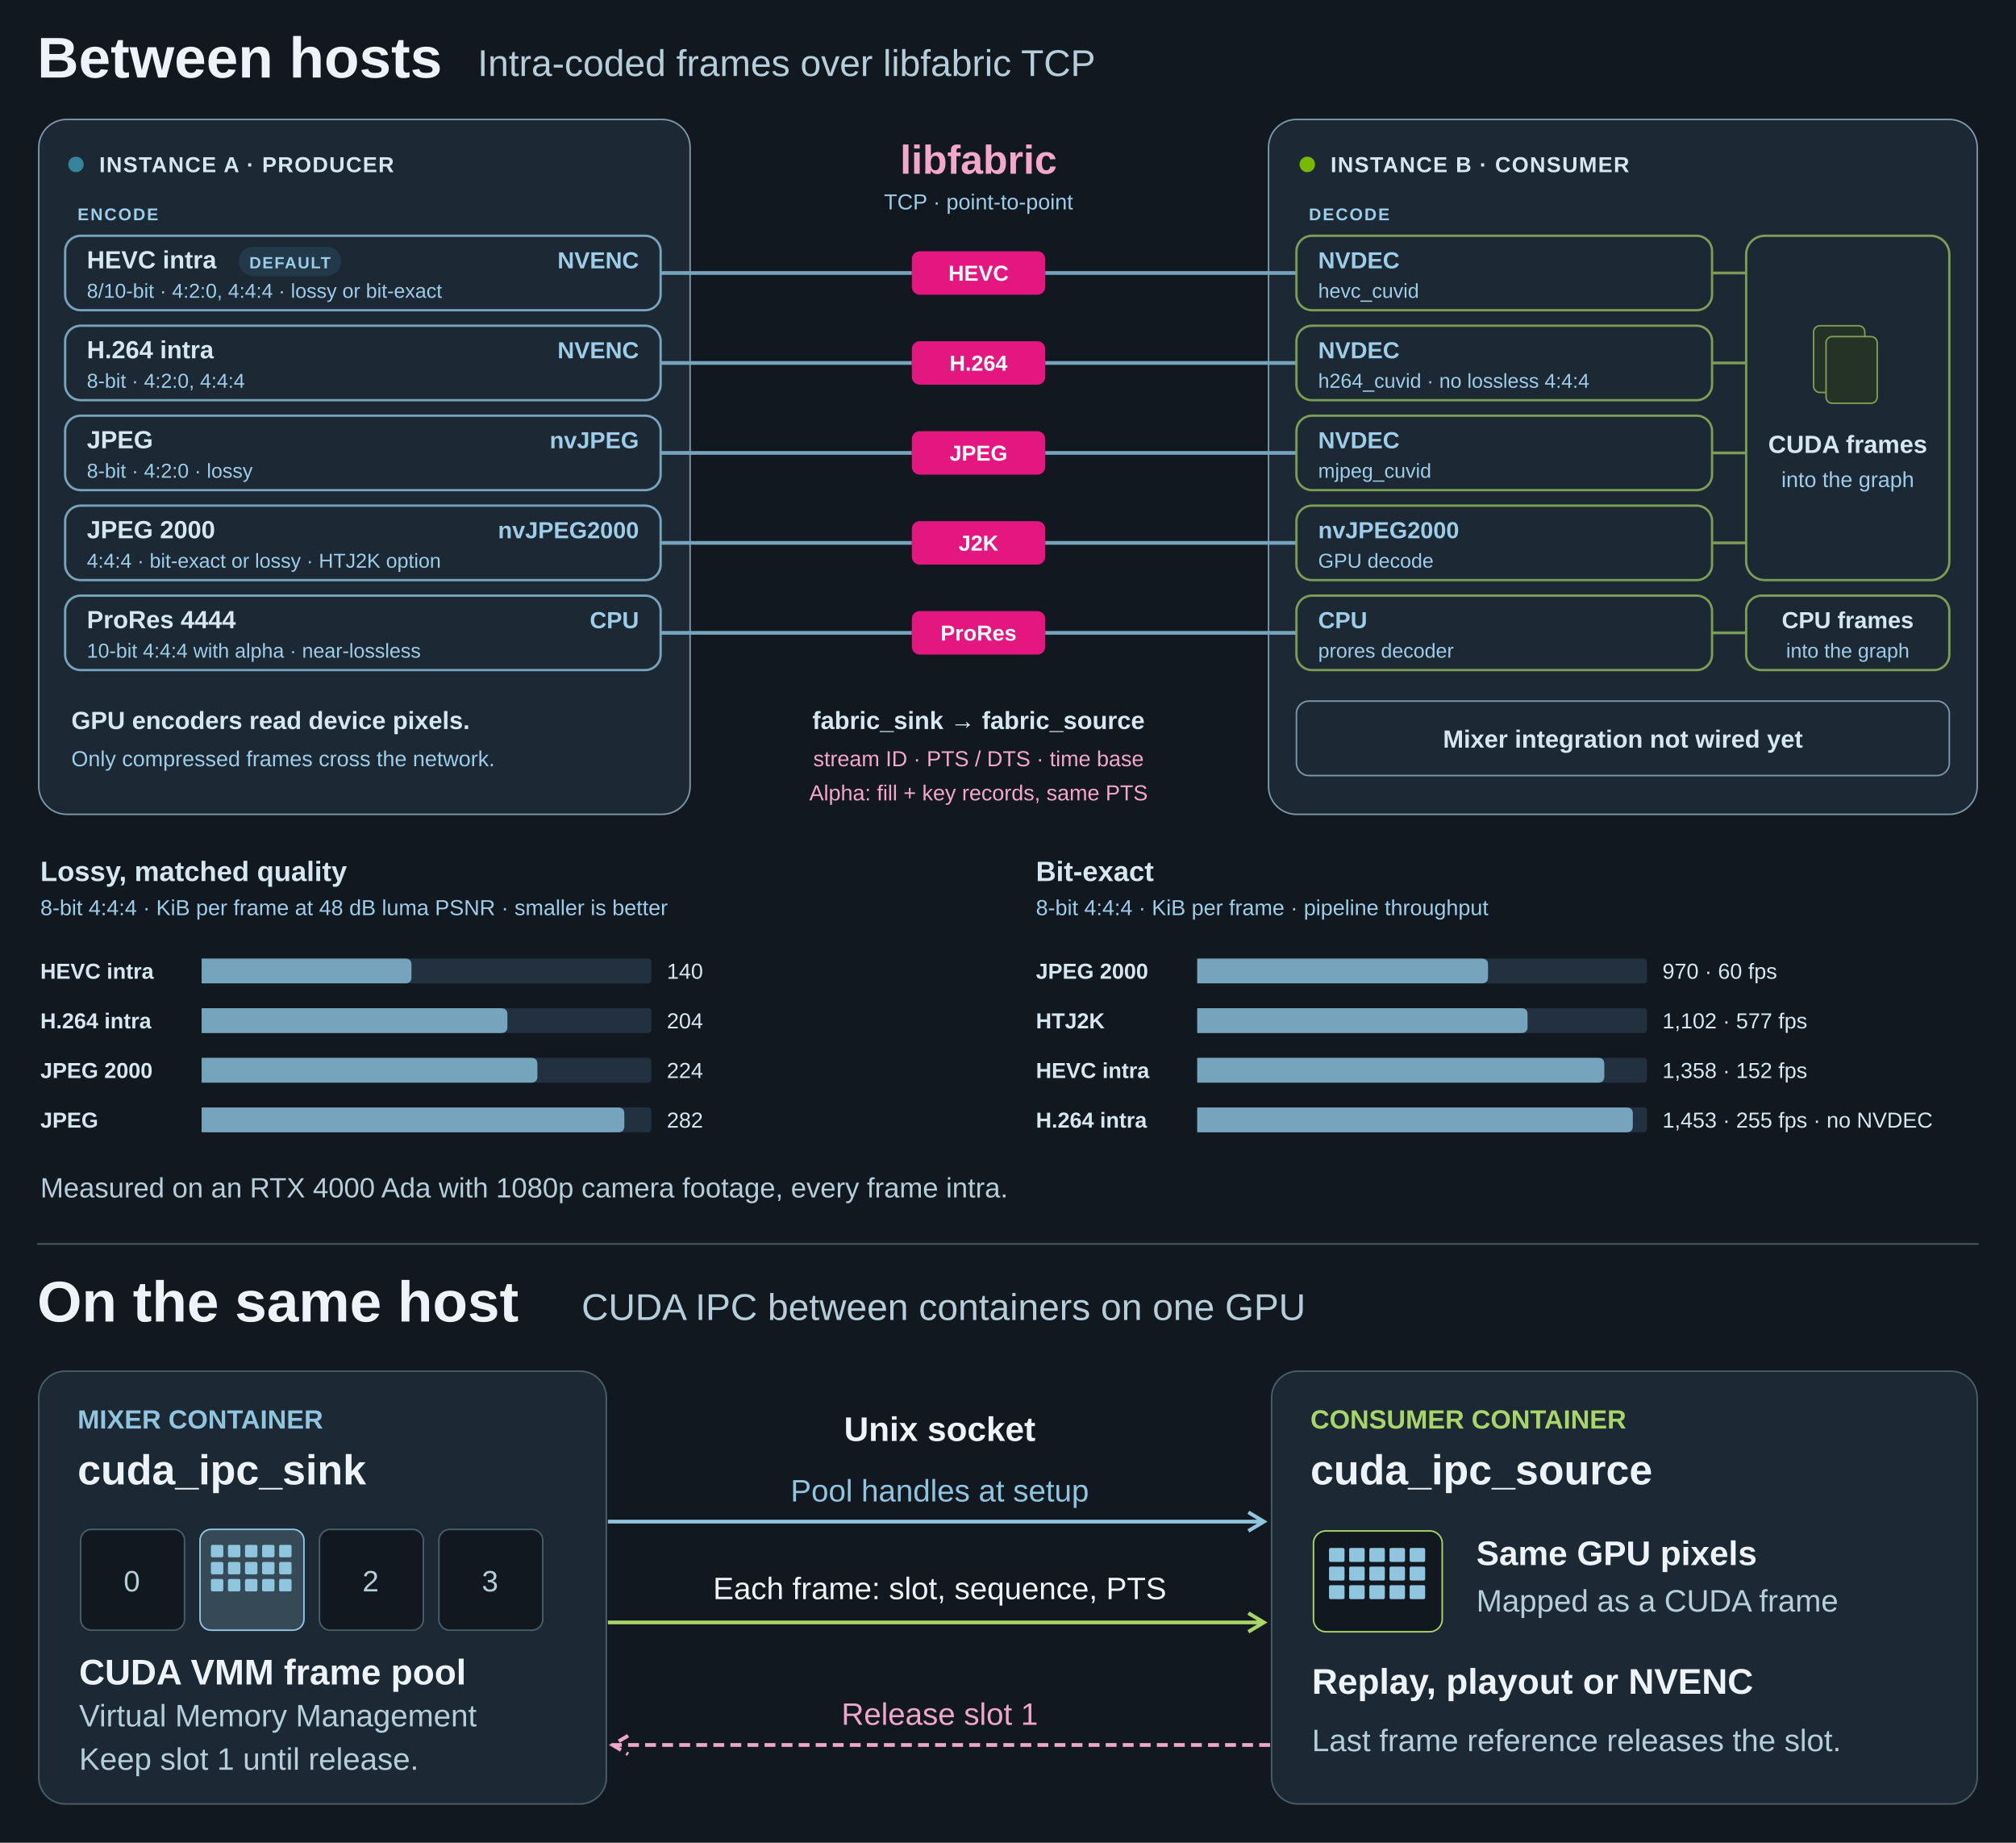
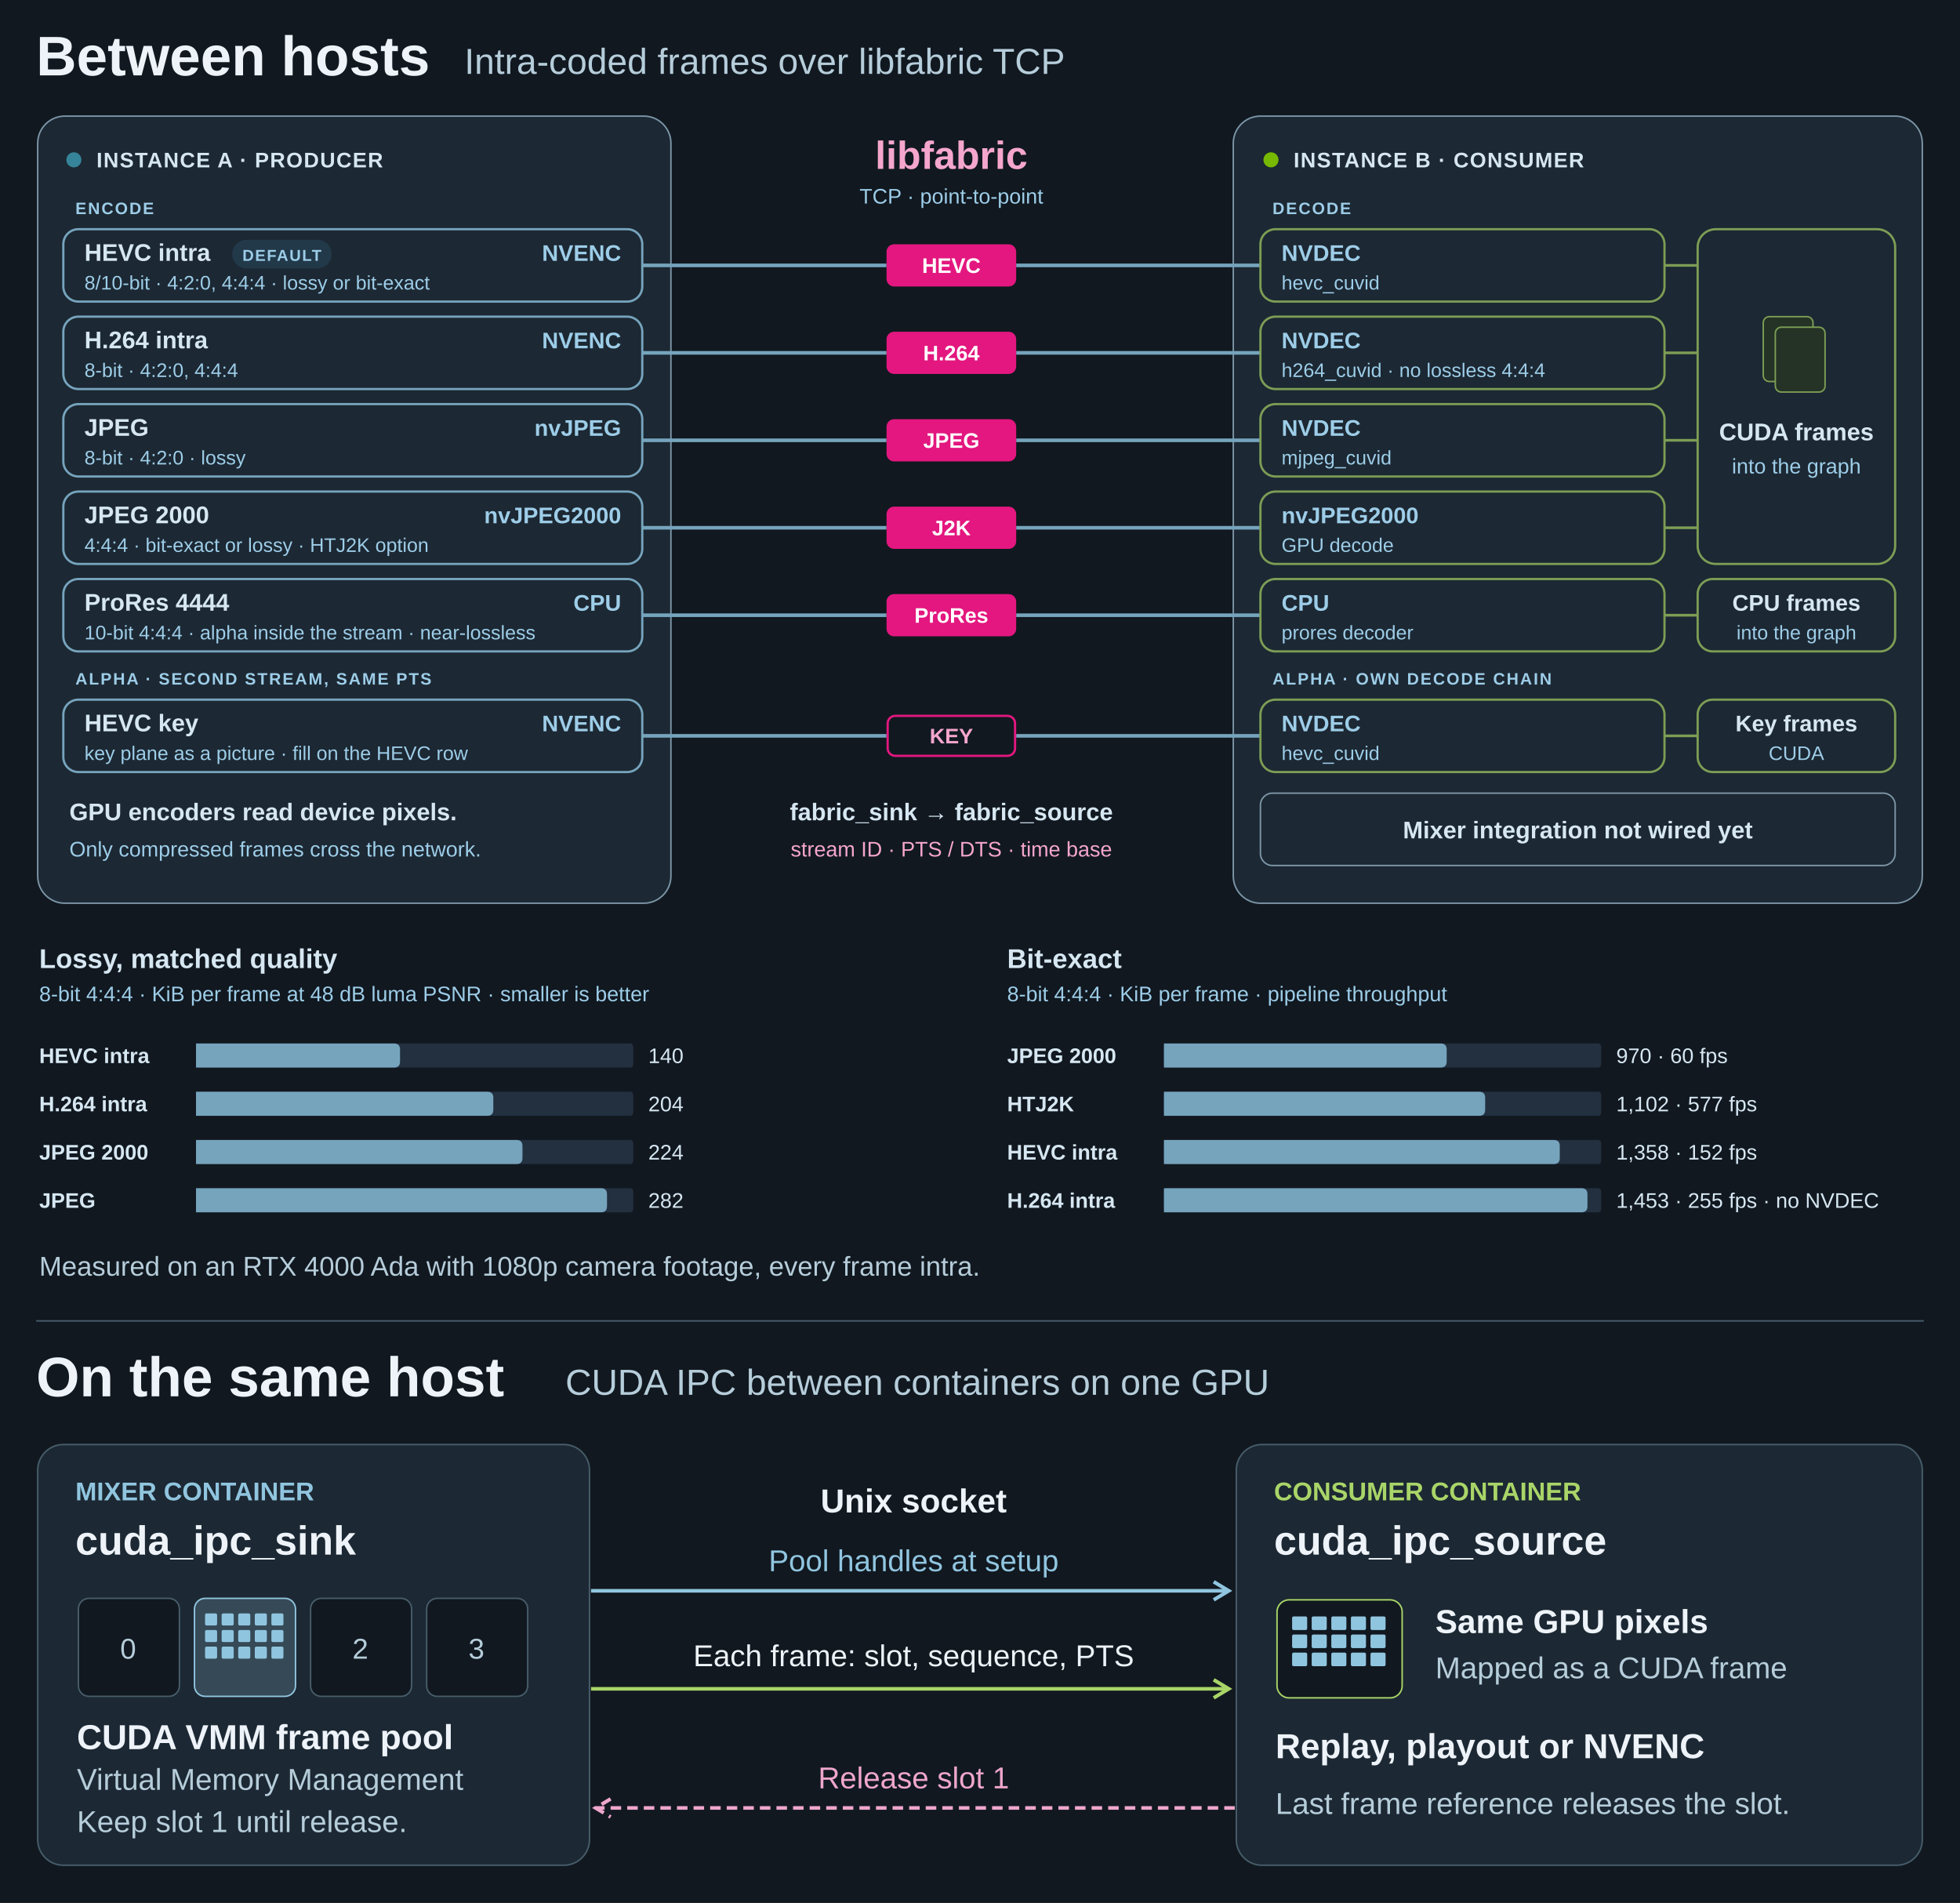
- <svg xmlns="http://www.w3.org/2000/svg" width="1300" height="1188" viewBox="0 0 1300 1188">
-   <rect width="1300" height="1188" fill="#111820" />
+ <svg xmlns="http://www.w3.org/2000/svg" width="1300" height="1262" viewBox="0 0 1300 1262">
+   <rect width="1300" height="1262" fill="#111820" />
  <g font-family="Arial, Helvetica, sans-serif">
    <text x="24" y="50" fill="#edf3f8" font-size="37" font-weight="700" text-anchor="start">Between hosts</text>
    <text x="308" y="49" fill="#b6cdda" font-size="24" font-weight="400" text-anchor="start">Intra-coded frames over libfabric TCP</text>
    <g transform="translate(24,76)">
-       <rect x="1" y="1" width="420" height="448" rx="18" fill="#1c2833" stroke="#7c96a7" />
-       <rect x="794" y="1" width="457" height="448" rx="18" fill="#1c2833" stroke="#7c96a7" />
+       <rect x="1" y="1" width="420" height="522" rx="18" fill="#1c2833" stroke="#7c96a7" />
+       <rect x="794" y="1" width="457" height="522" rx="18" fill="#1c2833" stroke="#7c96a7" />
      <circle cx="25" cy="30" r="5" fill="#35849a" />
      <text x="40" y="35" fill="#d6e7f2" font-size="14" font-weight="700" text-anchor="start" letter-spacing="0.7">INSTANCE A · PRODUCER</text>
      <circle cx="819" cy="30" r="5" fill="#76b900" />
      <text x="834" y="35" fill="#d6e7f2" font-size="14" font-weight="700" text-anchor="start" letter-spacing="0.7">INSTANCE B · CONSUMER</text>
      <text x="607.0" y="36" fill="#f5a6cc" font-size="26" font-weight="700" text-anchor="middle">libfabric</text>
      <text x="607.0" y="59" fill="#9dcde8" font-size="14" font-weight="400" text-anchor="middle">TCP · point-to-point</text>
      <text x="26" y="66" fill="#9dcde8" font-size="11" font-weight="700" text-anchor="start" letter-spacing="1">ENCODE</text>
      <text x="820" y="66" fill="#9dcde8" font-size="11" font-weight="700" text-anchor="start" letter-spacing="1">DECODE</text>
      <rect x="18" y="76" width="384" height="48" rx="10" fill="#1c2833" stroke="#76a4bd" stroke-width="1.5" />
      <text x="32" y="97" fill="#d6e7f2" font-size="16" font-weight="700" text-anchor="start">HEVC intra</text>
      <rect x="130" y="83" width="66" height="19" rx="9.5" fill="#22394a" />
      <text x="163" y="97" fill="#9dcde8" font-size="10.5" font-weight="700" text-anchor="middle" letter-spacing="0.8">DEFAULT</text>
      <text x="388" y="97" fill="#9dcde8" font-size="15" font-weight="700" text-anchor="end">NVENC</text>
      <text x="32" y="116" fill="#9dcde8" font-size="13" font-weight="400" text-anchor="start">8/10-bit · 4:2:0, 4:4:4 · lossy or bit-exact</text>
      <path d="M402 100.0H564.0" fill="none" stroke="#76a4bd" stroke-width="2.4" />
      <path d="M650.0 100.0H812" fill="none" stroke="#76a4bd" stroke-width="2.4" />
      <rect x="564.0" y="86.0" width="86" height="28" rx="5" fill="#e3177f" />
      <text x="607.0" y="105.0" fill="#ffffff" font-size="14" font-weight="700" text-anchor="middle">HEVC</text>
      <rect x="812" y="76" width="268" height="48" rx="10" fill="#1c2833" stroke="#7d9d55" stroke-width="1.5" />
      <text x="826" y="97" fill="#9dcde8" font-size="15" font-weight="700" text-anchor="start">NVDEC</text>
      <text x="826" y="116" fill="#9dcde8" font-size="13" font-weight="400" text-anchor="start">hevc_cuvid</text>
      <path d="M1080 100.0H1102" fill="none" stroke="#7d9d55" stroke-width="1.8" />
      <rect x="18" y="134" width="384" height="48" rx="10" fill="#1c2833" stroke="#76a4bd" stroke-width="1.5" />
      <text x="32" y="155" fill="#d6e7f2" font-size="16" font-weight="700" text-anchor="start">H.264 intra</text>
      <text x="388" y="155" fill="#9dcde8" font-size="15" font-weight="700" text-anchor="end">NVENC</text>
      <text x="32" y="174" fill="#9dcde8" font-size="13" font-weight="400" text-anchor="start">8-bit · 4:2:0, 4:4:4</text>
      <path d="M402 158.0H564.0" fill="none" stroke="#76a4bd" stroke-width="2.4" />
      <path d="M650.0 158.0H812" fill="none" stroke="#76a4bd" stroke-width="2.4" />
      <rect x="564.0" y="144.0" width="86" height="28" rx="5" fill="#e3177f" />
      <text x="607.0" y="163.0" fill="#ffffff" font-size="14" font-weight="700" text-anchor="middle">H.264</text>
      <rect x="812" y="134" width="268" height="48" rx="10" fill="#1c2833" stroke="#7d9d55" stroke-width="1.5" />
      <text x="826" y="155" fill="#9dcde8" font-size="15" font-weight="700" text-anchor="start">NVDEC</text>
      <text x="826" y="174" fill="#9dcde8" font-size="13" font-weight="400" text-anchor="start">h264_cuvid · no lossless 4:4:4</text>
      <path d="M1080 158.0H1102" fill="none" stroke="#7d9d55" stroke-width="1.8" />
      <rect x="18" y="192" width="384" height="48" rx="10" fill="#1c2833" stroke="#76a4bd" stroke-width="1.5" />
      <text x="32" y="213" fill="#d6e7f2" font-size="16" font-weight="700" text-anchor="start">JPEG</text>
      <text x="388" y="213" fill="#9dcde8" font-size="15" font-weight="700" text-anchor="end">nvJPEG</text>
      <text x="32" y="232" fill="#9dcde8" font-size="13" font-weight="400" text-anchor="start">8-bit · 4:2:0 · lossy</text>
      <path d="M402 216.0H564.0" fill="none" stroke="#76a4bd" stroke-width="2.4" />
      <path d="M650.0 216.0H812" fill="none" stroke="#76a4bd" stroke-width="2.4" />
      <rect x="564.0" y="202.0" width="86" height="28" rx="5" fill="#e3177f" />
      <text x="607.0" y="221.0" fill="#ffffff" font-size="14" font-weight="700" text-anchor="middle">JPEG</text>
      <rect x="812" y="192" width="268" height="48" rx="10" fill="#1c2833" stroke="#7d9d55" stroke-width="1.5" />
      <text x="826" y="213" fill="#9dcde8" font-size="15" font-weight="700" text-anchor="start">NVDEC</text>
      <text x="826" y="232" fill="#9dcde8" font-size="13" font-weight="400" text-anchor="start">mjpeg_cuvid</text>
      <path d="M1080 216.0H1102" fill="none" stroke="#7d9d55" stroke-width="1.8" />
      <rect x="18" y="250" width="384" height="48" rx="10" fill="#1c2833" stroke="#76a4bd" stroke-width="1.5" />
      <text x="32" y="271" fill="#d6e7f2" font-size="16" font-weight="700" text-anchor="start">JPEG 2000</text>
      <text x="388" y="271" fill="#9dcde8" font-size="15" font-weight="700" text-anchor="end">nvJPEG2000</text>
      <text x="32" y="290" fill="#9dcde8" font-size="13" font-weight="400" text-anchor="start">4:4:4 · bit-exact or lossy · HTJ2K option</text>
      <path d="M402 274.0H564.0" fill="none" stroke="#76a4bd" stroke-width="2.4" />
      <path d="M650.0 274.0H812" fill="none" stroke="#76a4bd" stroke-width="2.4" />
      <rect x="564.0" y="260.0" width="86" height="28" rx="5" fill="#e3177f" />
      <text x="607.0" y="279.0" fill="#ffffff" font-size="14" font-weight="700" text-anchor="middle">J2K</text>
      <rect x="812" y="250" width="268" height="48" rx="10" fill="#1c2833" stroke="#7d9d55" stroke-width="1.5" />
      <text x="826" y="271" fill="#9dcde8" font-size="15" font-weight="700" text-anchor="start">nvJPEG2000</text>
      <text x="826" y="290" fill="#9dcde8" font-size="13" font-weight="400" text-anchor="start">GPU decode</text>
      <path d="M1080 274.0H1102" fill="none" stroke="#7d9d55" stroke-width="1.8" />
      <rect x="18" y="308" width="384" height="48" rx="10" fill="#1c2833" stroke="#76a4bd" stroke-width="1.5" />
      <text x="32" y="329" fill="#d6e7f2" font-size="16" font-weight="700" text-anchor="start">ProRes 4444</text>
      <text x="388" y="329" fill="#9dcde8" font-size="15" font-weight="700" text-anchor="end">CPU</text>
-       <text x="32" y="348" fill="#9dcde8" font-size="13" font-weight="400" text-anchor="start">10-bit 4:4:4 with alpha · near-lossless</text>
+       <text x="32" y="348" fill="#9dcde8" font-size="13" font-weight="400" text-anchor="start">10-bit 4:4:4 · alpha inside the stream · near-lossless</text>
      <path d="M402 332.0H564.0" fill="none" stroke="#76a4bd" stroke-width="2.4" />
      <path d="M650.0 332.0H812" fill="none" stroke="#76a4bd" stroke-width="2.4" />
      <rect x="564.0" y="318.0" width="86" height="28" rx="5" fill="#e3177f" />
      <text x="607.0" y="337.0" fill="#ffffff" font-size="14" font-weight="700" text-anchor="middle">ProRes</text>
      <rect x="812" y="308" width="268" height="48" rx="10" fill="#1c2833" stroke="#7d9d55" stroke-width="1.5" />
      <text x="826" y="329" fill="#9dcde8" font-size="15" font-weight="700" text-anchor="start">CPU</text>
      <text x="826" y="348" fill="#9dcde8" font-size="13" font-weight="400" text-anchor="start">prores decoder</text>
      <path d="M1080 332.0H1102" fill="none" stroke="#7d9d55" stroke-width="1.8" />
      <rect x="1102" y="76" width="131" height="222" rx="12" fill="#1c2833" stroke="#7d9d55" stroke-width="1.5" />
      <rect x="1145.5" y="134" width="33" height="43" rx="4" fill="#243326" stroke="#7d9d55" />
      <rect x="1153.5" y="141" width="33" height="43" rx="4" fill="#243326" stroke="#7d9d55" />
      <text x="1167.5" y="216" fill="#d6e7f2" font-size="16" font-weight="700" text-anchor="middle">CUDA frames</text>
      <text x="1167.5" y="238" fill="#9dcde8" font-size="14" font-weight="400" text-anchor="middle">into the graph</text>
      <rect x="1102" y="308" width="131" height="48" rx="10" fill="#1c2833" stroke="#7d9d55" stroke-width="1.5" />
      <text x="1167.5" y="329" fill="#d6e7f2" font-size="15" font-weight="700" text-anchor="middle">CPU frames</text>
      <text x="1167.5" y="348" fill="#9dcde8" font-size="13" font-weight="400" text-anchor="middle">into the graph</text>
-       <text x="22" y="394" fill="#d6e7f2" font-size="16" font-weight="700" text-anchor="start">GPU encoders read device pixels.</text>
-       <text x="22" y="418" fill="#9dcde8" font-size="14" font-weight="400" text-anchor="start">Only compressed frames cross the network.</text>
-       <text x="607.0" y="394" fill="#d6e7f2" font-size="16" font-weight="700" text-anchor="middle">fabric_sink → fabric_source</text>
-       <text x="607.0" y="418" fill="#f5a6cc" font-size="14" font-weight="400" text-anchor="middle">stream ID · PTS / DTS · time base</text>
-       <text x="607.0" y="440" fill="#f5a6cc" font-size="14" font-weight="400" text-anchor="middle">Alpha: fill + key records, same PTS</text>
-       <rect x="812" y="376" width="421" height="48" rx="8" fill="#1c2833" stroke="#7c96a7" />
-       <text x="1022.5" y="406" fill="#d6e7f2" font-size="16" font-weight="700" text-anchor="middle">Mixer integration not wired yet</text>
+       <text x="26" y="378" fill="#9dcde8" font-size="11" font-weight="700" text-anchor="start" letter-spacing="1">ALPHA · SECOND STREAM, SAME PTS</text>
+       <text x="820" y="378" fill="#9dcde8" font-size="11" font-weight="700" text-anchor="start" letter-spacing="1">ALPHA · OWN DECODE CHAIN</text>
+       <rect x="18" y="388" width="384" height="48" rx="10" fill="#1c2833" stroke="#76a4bd" stroke-width="1.5" />
+       <text x="32" y="409" fill="#d6e7f2" font-size="16" font-weight="700" text-anchor="start">HEVC key</text>
+       <text x="388" y="409" fill="#9dcde8" font-size="15" font-weight="700" text-anchor="end">NVENC</text>
+       <text x="32" y="428" fill="#9dcde8" font-size="13" font-weight="400" text-anchor="start">key plane as a picture · fill on the HEVC row</text>
+       <path d="M402 412.0H564.0" fill="none" stroke="#76a4bd" stroke-width="2.4" />
+       <path d="M650.0 412.0H812" fill="none" stroke="#76a4bd" stroke-width="2.4" />
+       <rect x="564.75" y="398.75" width="84.5" height="26.5" rx="5" fill="#111820" stroke="#e3177f" stroke-width="1.5" />
+       <text x="607.0" y="417.0" fill="#f5a6cc" font-size="14" font-weight="700" text-anchor="middle">KEY</text>
+       <rect x="812" y="388" width="268" height="48" rx="10" fill="#1c2833" stroke="#7d9d55" stroke-width="1.5" />
+       <text x="826" y="409" fill="#9dcde8" font-size="15" font-weight="700" text-anchor="start">NVDEC</text>
+       <text x="826" y="428" fill="#9dcde8" font-size="13" font-weight="400" text-anchor="start">hevc_cuvid</text>
+       <path d="M1080 412.0H1102" fill="none" stroke="#7d9d55" stroke-width="1.8" />
+       <rect x="1102" y="388" width="131" height="48" rx="10" fill="#1c2833" stroke="#7d9d55" stroke-width="1.5" />
+       <text x="1167.5" y="409" fill="#d6e7f2" font-size="15" font-weight="700" text-anchor="middle">Key frames</text>
+       <text x="1167.5" y="428" fill="#9dcde8" font-size="13" font-weight="400" text-anchor="middle">CUDA</text>
+       <text x="22" y="468" fill="#d6e7f2" font-size="16" font-weight="700" text-anchor="start">GPU encoders read device pixels.</text>
+       <text x="22" y="492" fill="#9dcde8" font-size="14" font-weight="400" text-anchor="start">Only compressed frames cross the network.</text>
+       <text x="607.0" y="468" fill="#d6e7f2" font-size="16" font-weight="700" text-anchor="middle">fabric_sink → fabric_source</text>
+       <text x="607.0" y="492" fill="#f5a6cc" font-size="14" font-weight="400" text-anchor="middle">stream ID · PTS / DTS · time base</text>
+       <rect x="812" y="450" width="421" height="48" rx="8" fill="#1c2833" stroke="#7c96a7" />
+       <text x="1022.5" y="480" fill="#d6e7f2" font-size="16" font-weight="700" text-anchor="middle">Mixer integration not wired yet</text>
    </g>
-     <text x="26" y="568" fill="#d6e7f2" font-size="18" font-weight="700" text-anchor="start">Lossy, matched quality</text>
-     <text x="26" y="590" fill="#9dcde8" font-size="14" font-weight="400" text-anchor="start">8-bit 4:4:4 · KiB per frame at 48 dB luma PSNR · smaller is better</text>
-     <text x="26" y="631" fill="#d6e7f2" font-size="14" font-weight="700" text-anchor="start">HEVC intra</text>
-     <rect x="130" y="618" width="290" height="16" fill="#223040" rx="2" />
-     <path d="M130 618H261.333Q265.333 618 265.333 622V630Q265.333 634 261.333 634H130Z" fill="#76a4bd" />
-     <text x="430" y="631" fill="#d6e7f2" font-size="14" font-weight="400" text-anchor="start">140</text>
-     <text x="26" y="663" fill="#d6e7f2" font-size="14" font-weight="700" text-anchor="start">H.264 intra</text>
-     <rect x="130" y="650" width="290" height="16" fill="#223040" rx="2" />
-     <path d="M130 650H323.2Q327.2 650 327.2 654V662Q327.2 666 323.2 666H130Z" fill="#76a4bd" />
-     <text x="430" y="663" fill="#d6e7f2" font-size="14" font-weight="400" text-anchor="start">204</text>
-     <text x="26" y="695" fill="#d6e7f2" font-size="14" font-weight="700" text-anchor="start">JPEG 2000</text>
-     <rect x="130" y="682" width="290" height="16" fill="#223040" rx="2" />
-     <path d="M130 682H342.533Q346.533 682 346.533 686V694Q346.533 698 342.533 698H130Z" fill="#76a4bd" />
-     <text x="430" y="695" fill="#d6e7f2" font-size="14" font-weight="400" text-anchor="start">224</text>
-     <text x="26" y="727" fill="#d6e7f2" font-size="14" font-weight="700" text-anchor="start">JPEG</text>
-     <rect x="130" y="714" width="290" height="16" fill="#223040" rx="2" />
-     <path d="M130 714H398.6Q402.6 714 402.6 718V726Q402.6 730 398.6 730H130Z" fill="#76a4bd" />
-     <text x="430" y="727" fill="#d6e7f2" font-size="14" font-weight="400" text-anchor="start">282</text>
-     <text x="668" y="568" fill="#d6e7f2" font-size="18" font-weight="700" text-anchor="start">Bit-exact</text>
-     <text x="668" y="590" fill="#9dcde8" font-size="14" font-weight="400" text-anchor="start">8-bit 4:4:4 · KiB per frame · pipeline throughput</text>
-     <text x="668" y="631" fill="#d6e7f2" font-size="14" font-weight="700" text-anchor="start">JPEG 2000</text>
-     <rect x="772" y="618" width="290" height="16" fill="#223040" rx="2" />
-     <path d="M772 618H955.533Q959.533 618 959.533 622V630Q959.533 634 955.533 634H772Z" fill="#76a4bd" />
-     <text x="1072" y="631" fill="#d6e7f2" font-size="14" font-weight="400" text-anchor="start">970  ·  60 fps</text>
-     <text x="668" y="663" fill="#d6e7f2" font-size="14" font-weight="700" text-anchor="start">HTJ2K</text>
-     <rect x="772" y="650" width="290" height="16" fill="#223040" rx="2" />
-     <path d="M772 650H981.053Q985.053 650 985.053 654V662Q985.053 666 981.053 666H772Z" fill="#76a4bd" />
-     <text x="1072" y="663" fill="#d6e7f2" font-size="14" font-weight="400" text-anchor="start">1,102  ·  577 fps</text>
-     <text x="668" y="695" fill="#d6e7f2" font-size="14" font-weight="700" text-anchor="start">HEVC intra</text>
-     <rect x="772" y="682" width="290" height="16" fill="#223040" rx="2" />
-     <path d="M772 682H1030.547Q1034.547 682 1034.547 686V694Q1034.547 698 1030.547 698H772Z" fill="#76a4bd" />
-     <text x="1072" y="695" fill="#d6e7f2" font-size="14" font-weight="400" text-anchor="start">1,358  ·  152 fps</text>
-     <text x="668" y="727" fill="#d6e7f2" font-size="14" font-weight="700" text-anchor="start">H.264 intra</text>
-     <rect x="772" y="714" width="290" height="16" fill="#223040" rx="2" />
-     <path d="M772 714H1048.913Q1052.913 714 1052.913 718V726Q1052.913 730 1048.913 730H772Z" fill="#76a4bd" />
-     <text x="1072" y="727" fill="#d6e7f2" font-size="14" font-weight="400" text-anchor="start">1,453  ·  255 fps · no NVDEC</text>
-     <text x="26" y="772" fill="#b6cdda" font-size="18" font-weight="400" text-anchor="start">Measured on an RTX 4000 Ada with 1080p camera footage, every frame intra.</text>
-     <g transform="translate(0,335)">
+     <text x="26" y="642" fill="#d6e7f2" font-size="18" font-weight="700" text-anchor="start">Lossy, matched quality</text>
+     <text x="26" y="664" fill="#9dcde8" font-size="14" font-weight="400" text-anchor="start">8-bit 4:4:4 · KiB per frame at 48 dB luma PSNR · smaller is better</text>
+     <text x="26" y="705" fill="#d6e7f2" font-size="14" font-weight="700" text-anchor="start">HEVC intra</text>
+     <rect x="130" y="692" width="290" height="16" fill="#223040" rx="2" />
+     <path d="M130 692H261.333Q265.333 692 265.333 696V704Q265.333 708 261.333 708H130Z" fill="#76a4bd" />
+     <text x="430" y="705" fill="#d6e7f2" font-size="14" font-weight="400" text-anchor="start">140</text>
+     <text x="26" y="737" fill="#d6e7f2" font-size="14" font-weight="700" text-anchor="start">H.264 intra</text>
+     <rect x="130" y="724" width="290" height="16" fill="#223040" rx="2" />
+     <path d="M130 724H323.2Q327.2 724 327.2 728V736Q327.2 740 323.2 740H130Z" fill="#76a4bd" />
+     <text x="430" y="737" fill="#d6e7f2" font-size="14" font-weight="400" text-anchor="start">204</text>
+     <text x="26" y="769" fill="#d6e7f2" font-size="14" font-weight="700" text-anchor="start">JPEG 2000</text>
+     <rect x="130" y="756" width="290" height="16" fill="#223040" rx="2" />
+     <path d="M130 756H342.533Q346.533 756 346.533 760V768Q346.533 772 342.533 772H130Z" fill="#76a4bd" />
+     <text x="430" y="769" fill="#d6e7f2" font-size="14" font-weight="400" text-anchor="start">224</text>
+     <text x="26" y="801" fill="#d6e7f2" font-size="14" font-weight="700" text-anchor="start">JPEG</text>
+     <rect x="130" y="788" width="290" height="16" fill="#223040" rx="2" />
+     <path d="M130 788H398.6Q402.6 788 402.6 792V800Q402.6 804 398.6 804H130Z" fill="#76a4bd" />
+     <text x="430" y="801" fill="#d6e7f2" font-size="14" font-weight="400" text-anchor="start">282</text>
+     <text x="668" y="642" fill="#d6e7f2" font-size="18" font-weight="700" text-anchor="start">Bit-exact</text>
+     <text x="668" y="664" fill="#9dcde8" font-size="14" font-weight="400" text-anchor="start">8-bit 4:4:4 · KiB per frame · pipeline throughput</text>
+     <text x="668" y="705" fill="#d6e7f2" font-size="14" font-weight="700" text-anchor="start">JPEG 2000</text>
+     <rect x="772" y="692" width="290" height="16" fill="#223040" rx="2" />
+     <path d="M772 692H955.533Q959.533 692 959.533 696V704Q959.533 708 955.533 708H772Z" fill="#76a4bd" />
+     <text x="1072" y="705" fill="#d6e7f2" font-size="14" font-weight="400" text-anchor="start">970  ·  60 fps</text>
+     <text x="668" y="737" fill="#d6e7f2" font-size="14" font-weight="700" text-anchor="start">HTJ2K</text>
+     <rect x="772" y="724" width="290" height="16" fill="#223040" rx="2" />
+     <path d="M772 724H981.053Q985.053 724 985.053 728V736Q985.053 740 981.053 740H772Z" fill="#76a4bd" />
+     <text x="1072" y="737" fill="#d6e7f2" font-size="14" font-weight="400" text-anchor="start">1,102  ·  577 fps</text>
+     <text x="668" y="769" fill="#d6e7f2" font-size="14" font-weight="700" text-anchor="start">HEVC intra</text>
+     <rect x="772" y="756" width="290" height="16" fill="#223040" rx="2" />
+     <path d="M772 756H1030.547Q1034.547 756 1034.547 760V768Q1034.547 772 1030.547 772H772Z" fill="#76a4bd" />
+     <text x="1072" y="769" fill="#d6e7f2" font-size="14" font-weight="400" text-anchor="start">1,358  ·  152 fps</text>
+     <text x="668" y="801" fill="#d6e7f2" font-size="14" font-weight="700" text-anchor="start">H.264 intra</text>
+     <rect x="772" y="788" width="290" height="16" fill="#223040" rx="2" />
+     <path d="M772 788H1048.913Q1052.913 788 1052.913 792V800Q1052.913 804 1048.913 804H772Z" fill="#76a4bd" />
+     <text x="1072" y="801" fill="#d6e7f2" font-size="14" font-weight="400" text-anchor="start">1,453  ·  255 fps · no NVDEC</text>
+     <text x="26" y="846" fill="#b6cdda" font-size="18" font-weight="400" text-anchor="start">Measured on an RTX 4000 Ada with 1080p camera footage, every frame intra.</text>
+     <g transform="translate(0,409)">
      <path d="M24 467H1276" stroke="#475d6a" />
      <text x="24" y="517" fill="#edf3f8" font-size="37" font-weight="700">On the same host</text>
      <text x="375" y="516" fill="#b6cdda" font-size="24" font-weight="400">CUDA IPC between containers on one GPU</text>
      <rect x="25" y="549" width="366" height="279" rx="17" fill="#1c2833" stroke="#475d6a" />
      <rect x="820" y="549" width="455" height="279" rx="17" fill="#1c2833" stroke="#475d6a" />
      <text x="50" y="586" fill="#90c5df" font-size="17" font-weight="700">MIXER CONTAINER</text>
      <text x="845" y="586" fill="#a9d568" font-size="17" font-weight="700">CONSUMER CONTAINER</text>
      <text x="50" y="622" fill="#edf3f8" font-size="27" font-weight="700">cuda_ipc_sink</text>
      <text x="845" y="622" fill="#edf3f8" font-size="27" font-weight="700">cuda_ipc_source</text>
      <rect x="52" y="651" width="67" height="65" rx="7" fill="#111820" stroke="#475d6a" />
      <g transform="translate(85 691)" text-anchor="middle">
        <text x="0" y="0" fill="#b6cdda" font-size="19" font-weight="400">0</text>
      </g>
      <rect x="129" y="651" width="67" height="65" rx="7" fill="#354a56" stroke="#90c5df" />
      <rect x="136" y="661" width="8" height="8" rx="1" fill="#90c5df" stroke="none" />
      <rect x="147" y="661" width="8" height="8" rx="1" fill="#90c5df" stroke="none" />
      <rect x="158" y="661" width="8" height="8" rx="1" fill="#90c5df" stroke="none" />
      <rect x="169" y="661" width="8" height="8" rx="1" fill="#90c5df" stroke="none" />
      <rect x="180" y="661" width="8" height="8" rx="1" fill="#90c5df" stroke="none" />
      <rect x="136" y="672" width="8" height="8" rx="1" fill="#90c5df" stroke="none" />
      <rect x="147" y="672" width="8" height="8" rx="1" fill="#90c5df" stroke="none" />
      <rect x="158" y="672" width="8" height="8" rx="1" fill="#90c5df" stroke="none" />
      <rect x="169" y="672" width="8" height="8" rx="1" fill="#90c5df" stroke="none" />
      <rect x="180" y="672" width="8" height="8" rx="1" fill="#90c5df" stroke="none" />
      <rect x="136" y="683" width="8" height="8" rx="1" fill="#90c5df" stroke="none" />
      <rect x="147" y="683" width="8" height="8" rx="1" fill="#90c5df" stroke="none" />
      <rect x="158" y="683" width="8" height="8" rx="1" fill="#90c5df" stroke="none" />
      <rect x="169" y="683" width="8" height="8" rx="1" fill="#90c5df" stroke="none" />
      <rect x="180" y="683" width="8" height="8" rx="1" fill="#90c5df" stroke="none" />
      <rect x="206" y="651" width="67" height="65" rx="7" fill="#111820" stroke="#475d6a" />
      <g transform="translate(239 691)" text-anchor="middle">
        <text x="0" y="0" fill="#b6cdda" font-size="19" font-weight="400">2</text>
      </g>
      <rect x="283" y="651" width="67" height="65" rx="7" fill="#111820" stroke="#475d6a" />
      <g transform="translate(316 691)" text-anchor="middle">
        <text x="0" y="0" fill="#b6cdda" font-size="19" font-weight="400">3</text>
      </g>
      <text x="51" y="751" fill="#edf3f8" font-size="23" font-weight="700">CUDA VMM frame pool</text>
      <text x="51" y="778" fill="#b6cdda" font-size="20" font-weight="400">Virtual Memory Management</text>
      <text x="51" y="806" fill="#b6cdda" font-size="20" font-weight="400">Keep slot 1 until release.</text>
      <g transform="translate(606 594)" text-anchor="middle">
        <text x="0" y="0" fill="#edf3f8" font-size="22" font-weight="700">Unix socket</text>
      </g>
      <g transform="translate(606 633)" text-anchor="middle">
        <text x="0" y="0" fill="#90c5df" font-size="20" font-weight="400">Pool handles at setup</text>
      </g>
      <path d="M392 646H815m-10 -6 10 6 -10 6" fill="none" stroke="#90c5df" stroke-width="2.4" stroke-dasharray="" />
      <g transform="translate(606 696)" text-anchor="middle">
        <text x="0" y="0" fill="#edf3f8" font-size="20" font-weight="400">Each frame: slot, sequence, PTS</text>
      </g>
      <path d="M392 711H815m-10 -6 10 6 -10 6" fill="none" stroke="#a9d568" stroke-width="2.4" stroke-dasharray="" />
      <g transform="translate(606 777)" text-anchor="middle">
        <text x="0" y="0" fill="#efa6cc" font-size="20" font-weight="400">Release slot 1</text>
      </g>
      <path d="M819 790H395m10 -6 -10 6 10 6" fill="none" stroke="#efa6cc" stroke-width="2.4" stroke-dasharray="7 4" />
      <rect x="847" y="652" width="83" height="65" rx="8" fill="#111820" stroke="#a9d568" />
      <rect x="857" y="663" width="10" height="9" rx="1" fill="#90c5df" stroke="none" />
      <rect x="870" y="663" width="10" height="9" rx="1" fill="#90c5df" stroke="none" />
      <rect x="883" y="663" width="10" height="9" rx="1" fill="#90c5df" stroke="none" />
      <rect x="896" y="663" width="10" height="9" rx="1" fill="#90c5df" stroke="none" />
      <rect x="909" y="663" width="10" height="9" rx="1" fill="#90c5df" stroke="none" />
      <rect x="857" y="675" width="10" height="9" rx="1" fill="#90c5df" stroke="none" />
      <rect x="870" y="675" width="10" height="9" rx="1" fill="#90c5df" stroke="none" />
      <rect x="883" y="675" width="10" height="9" rx="1" fill="#90c5df" stroke="none" />
      <rect x="896" y="675" width="10" height="9" rx="1" fill="#90c5df" stroke="none" />
      <rect x="909" y="675" width="10" height="9" rx="1" fill="#90c5df" stroke="none" />
      <rect x="857" y="687" width="10" height="9" rx="1" fill="#90c5df" stroke="none" />
      <rect x="870" y="687" width="10" height="9" rx="1" fill="#90c5df" stroke="none" />
      <rect x="883" y="687" width="10" height="9" rx="1" fill="#90c5df" stroke="none" />
      <rect x="896" y="687" width="10" height="9" rx="1" fill="#90c5df" stroke="none" />
      <rect x="909" y="687" width="10" height="9" rx="1" fill="#90c5df" stroke="none" />
      <text x="952" y="674" fill="#edf3f8" font-size="22" font-weight="700">Same GPU pixels</text>
      <text x="952" y="704" fill="#b6cdda" font-size="20" font-weight="400">Mapped as a CUDA frame</text>
      <text x="846" y="757" fill="#edf3f8" font-size="23" font-weight="700">Replay, playout or NVENC</text>
      <text x="846" y="794" fill="#b6cdda" font-size="20" font-weight="400">Last frame reference releases the slot.</text>
    </g>
  </g>
</svg>
